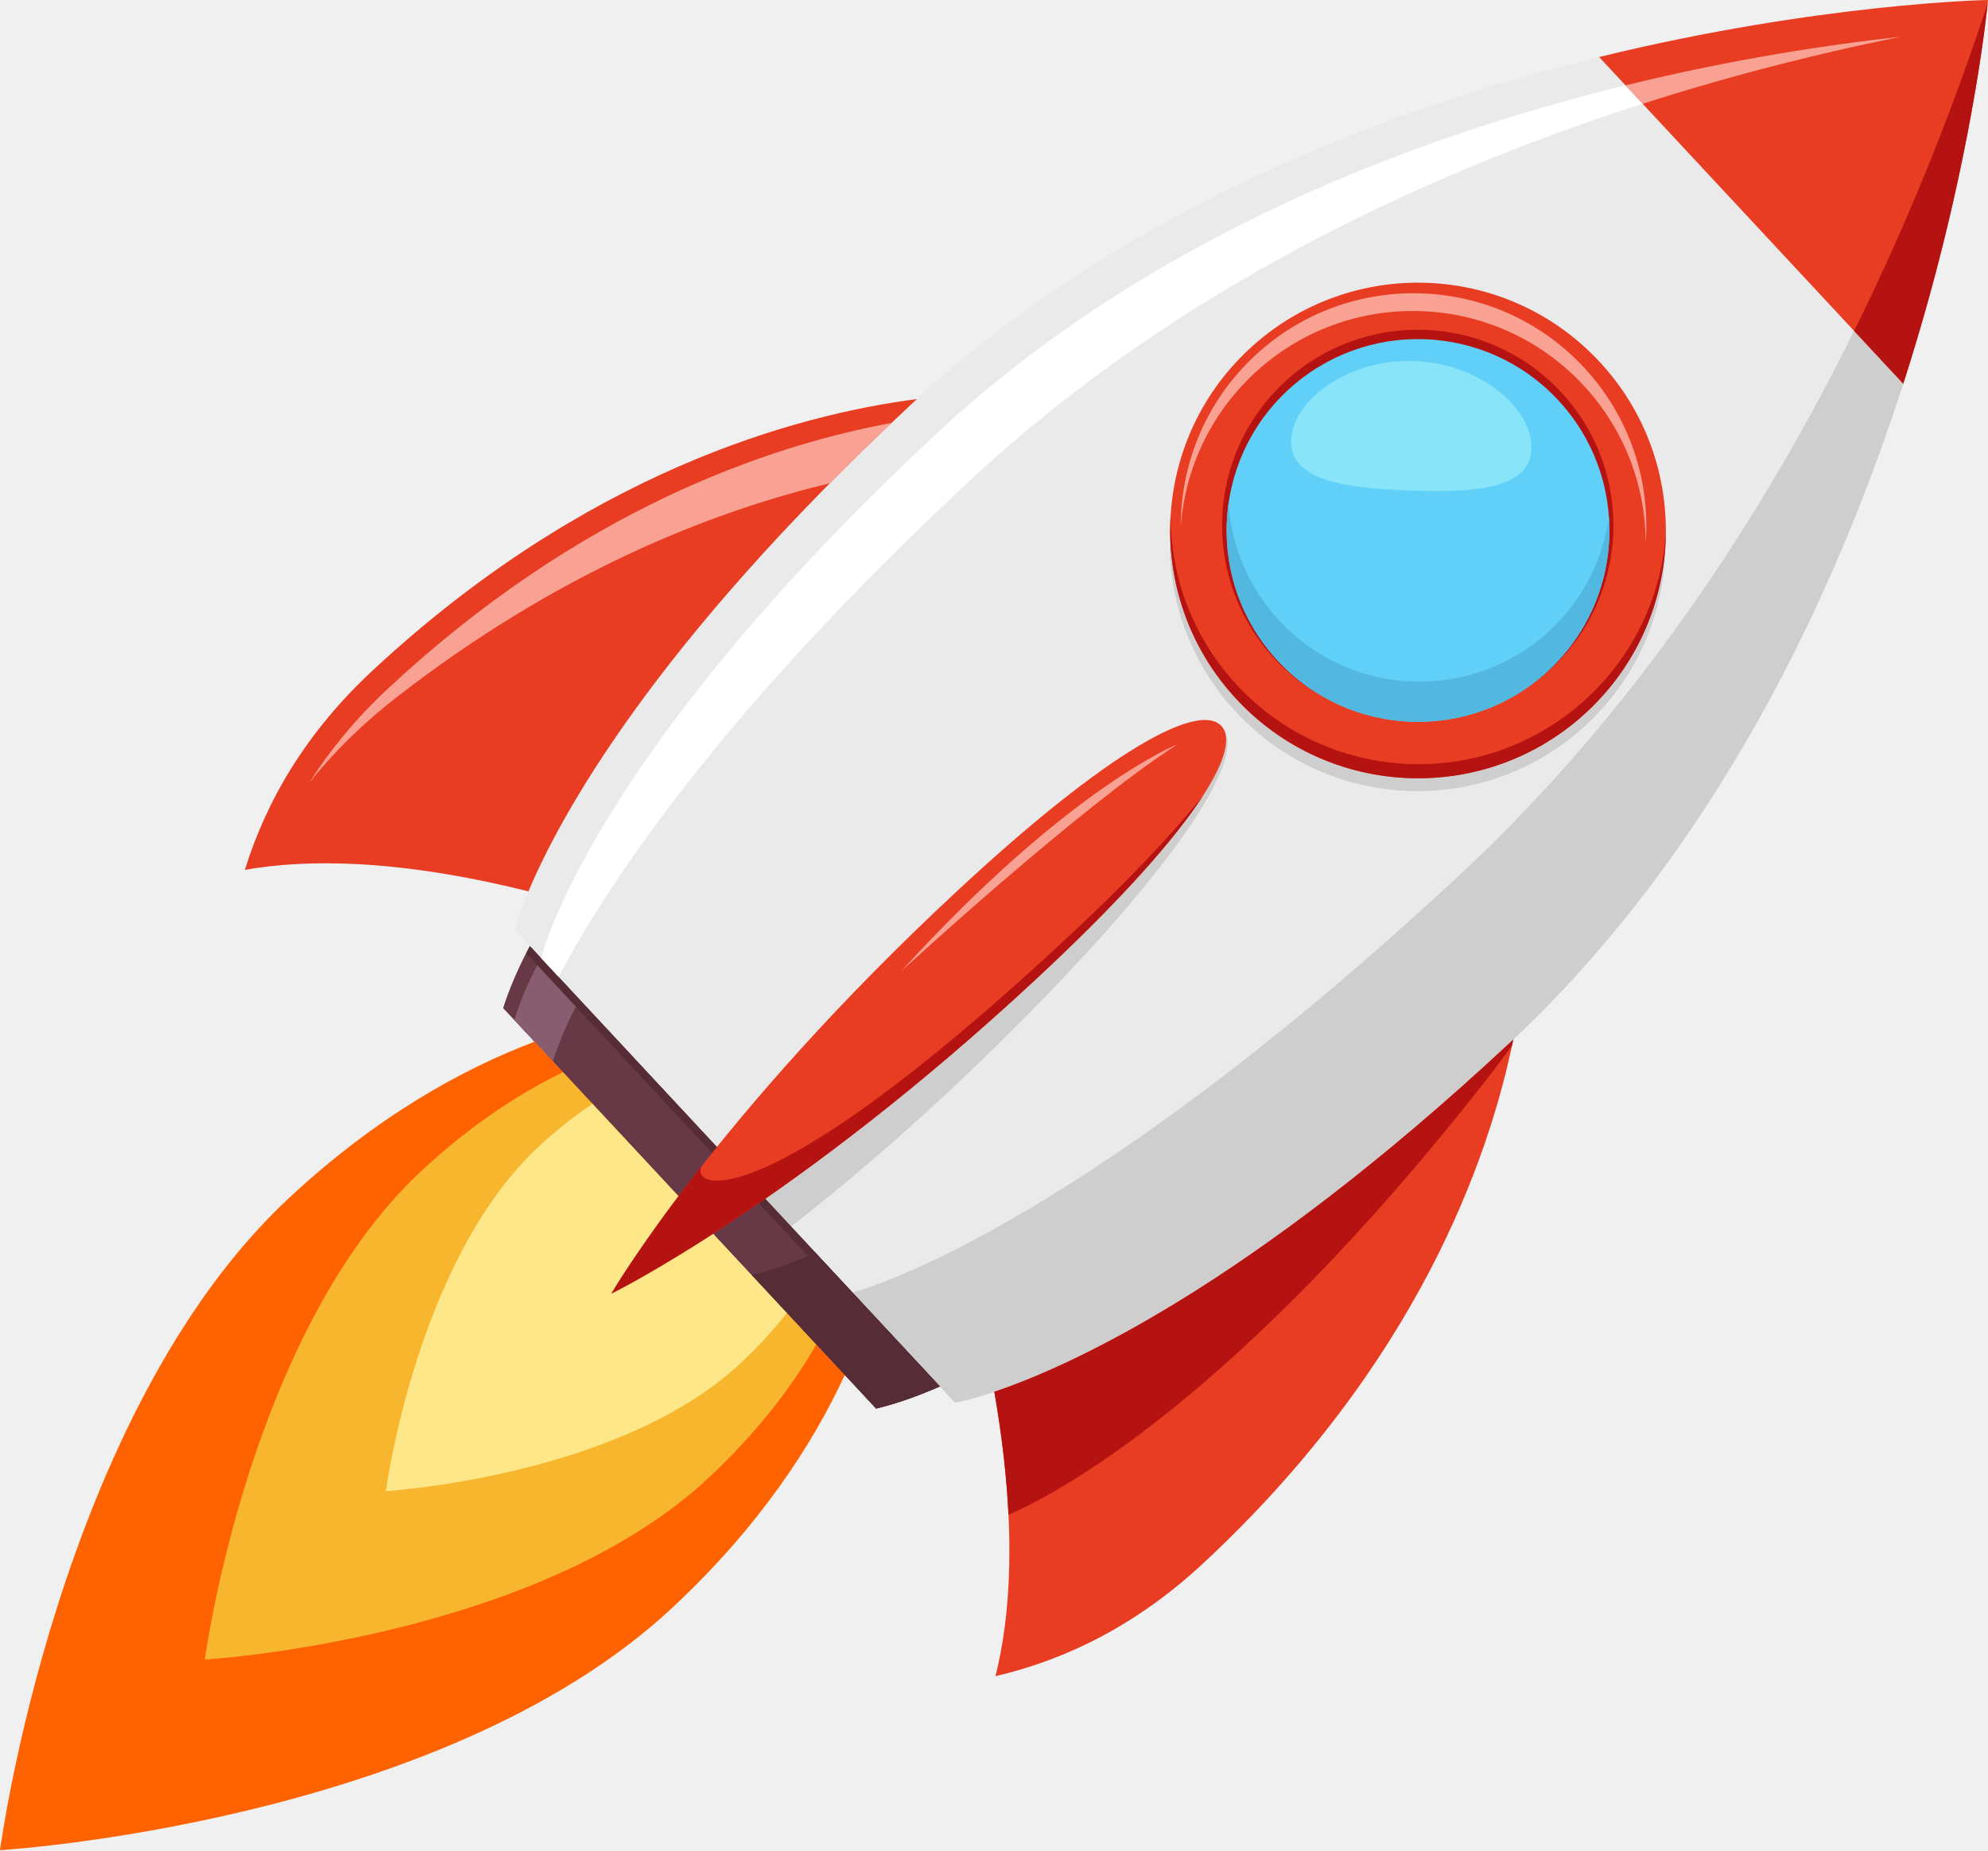
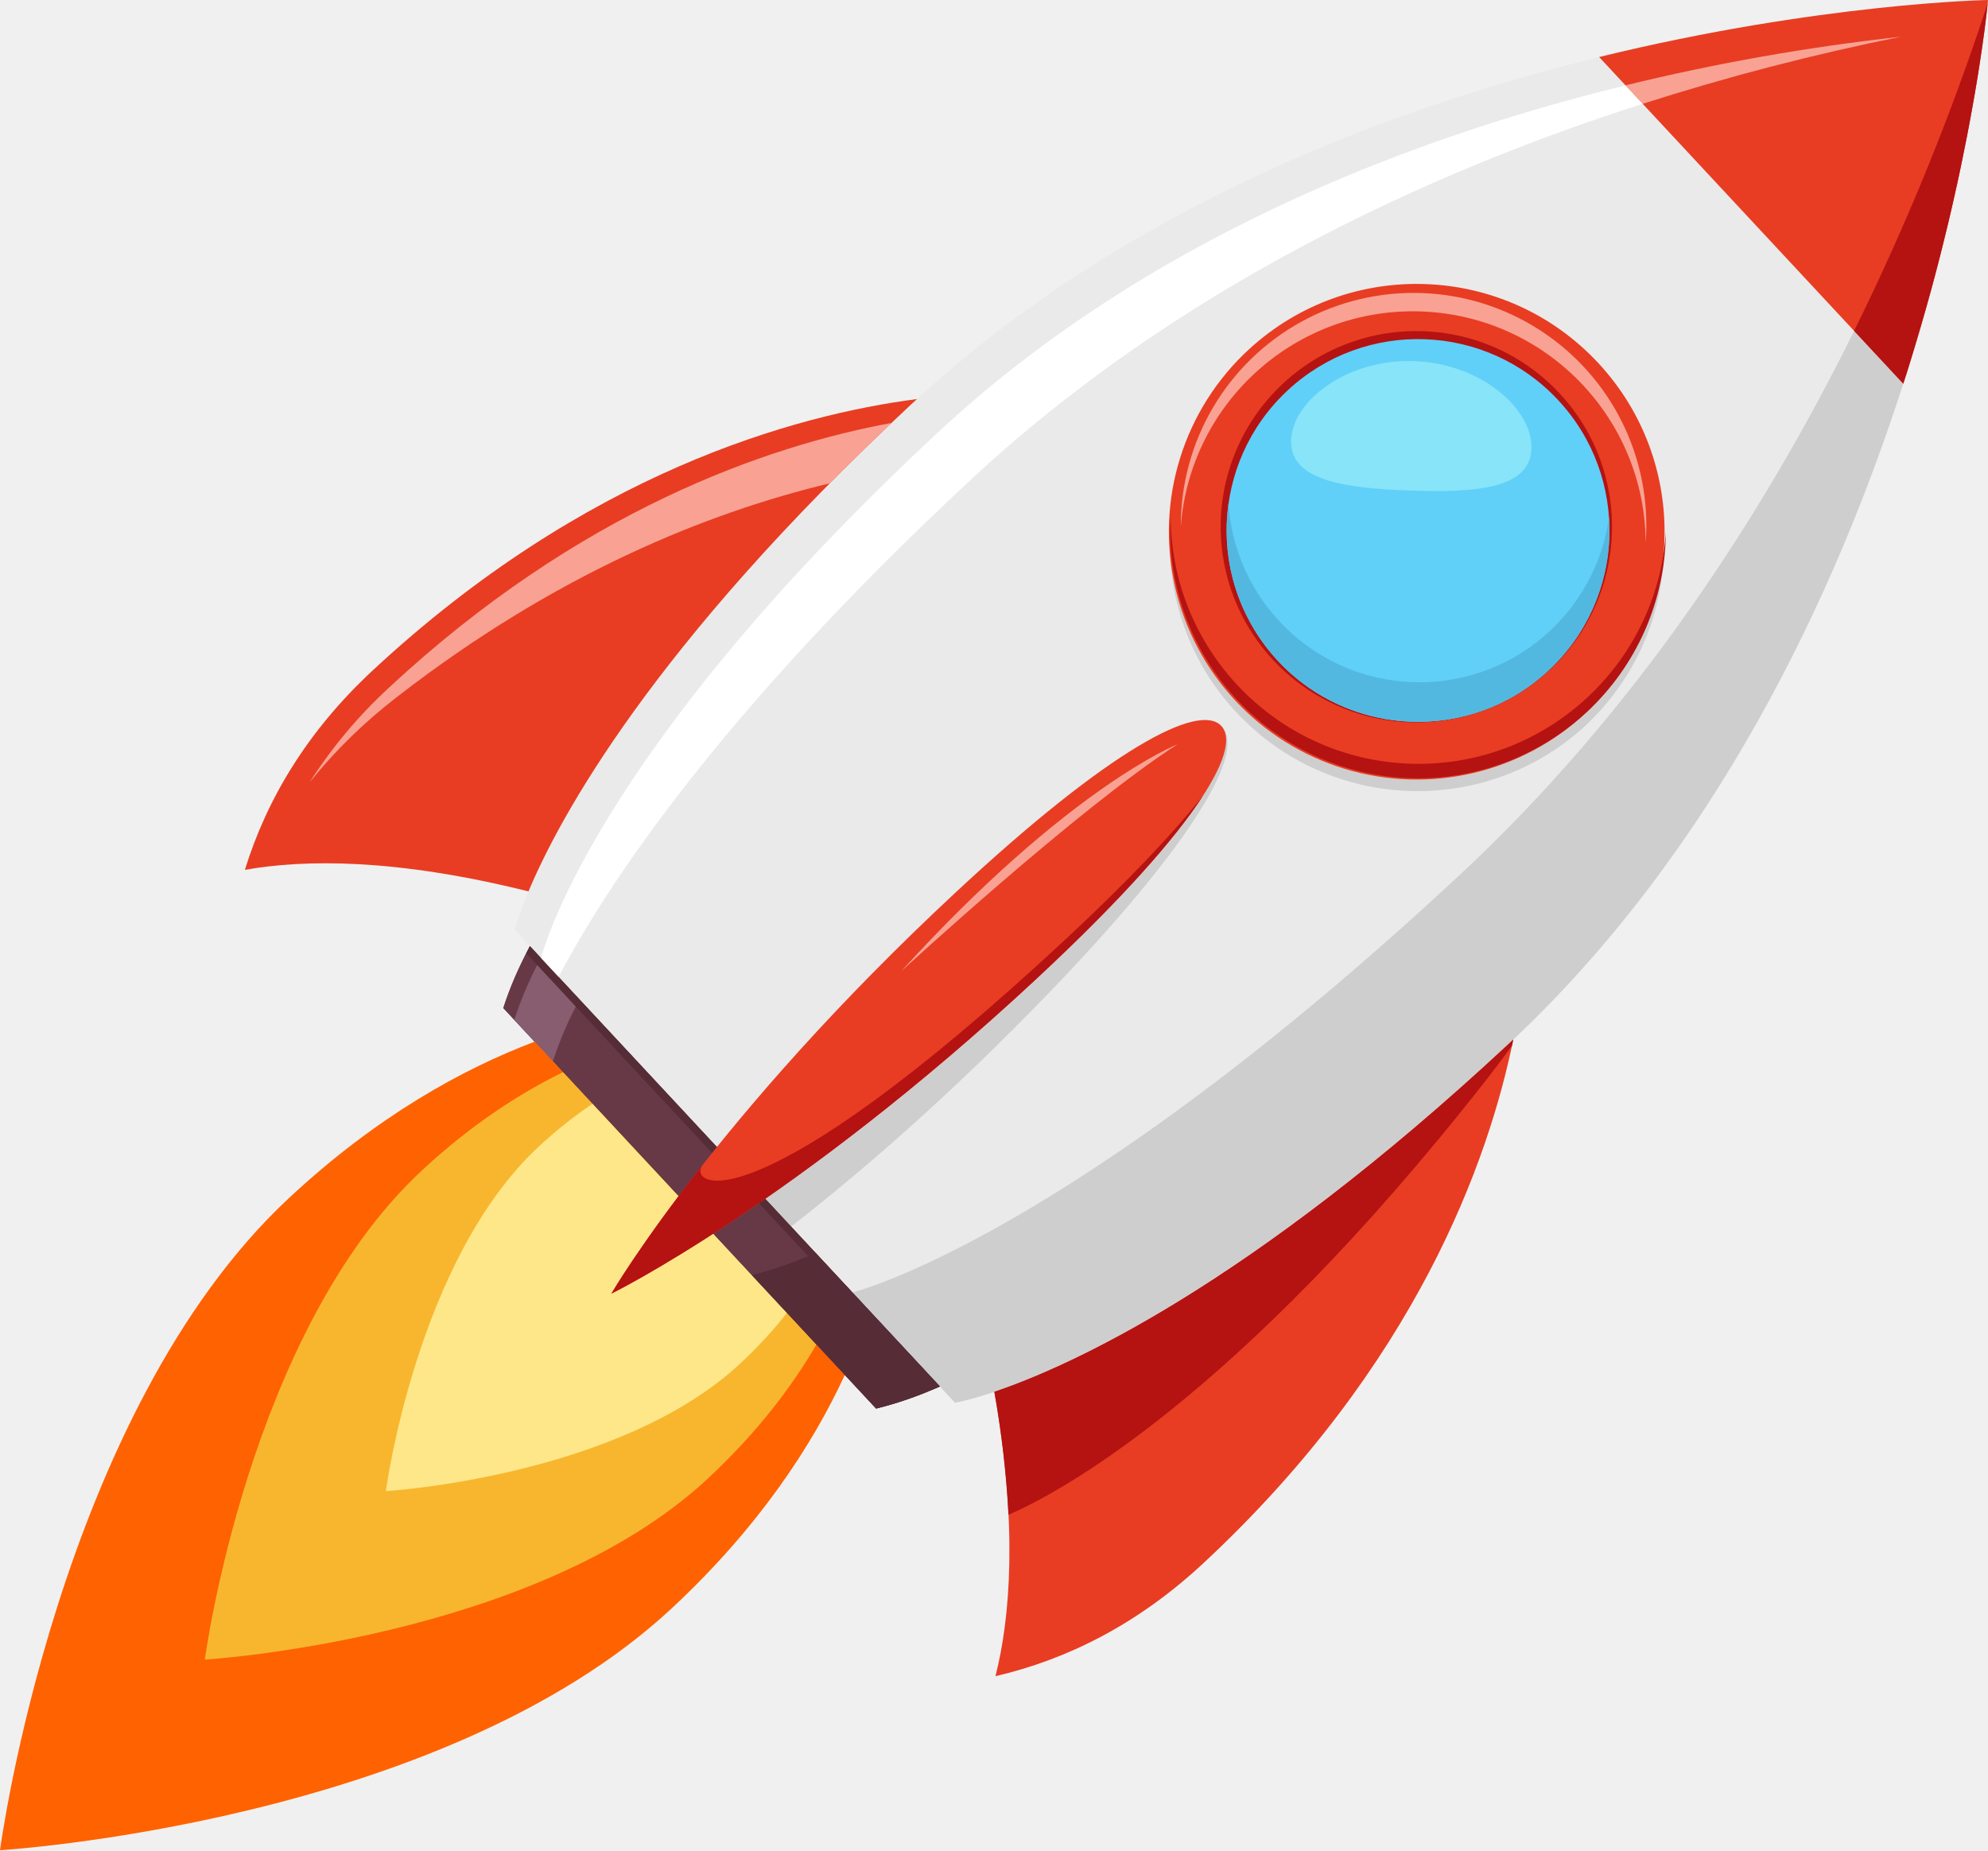
- <svg xmlns="http://www.w3.org/2000/svg" width="1463.958" height="1362.654">
-   <path fill="#673946" d="m541.176 858.926-33.28 30.978-137.27-147.475c4.647-14.792 11.467-30.225 19.616-45.658l150.934 162.155" />
-   <path fill="#673946" d="m541.176 858.926-33.28 30.978-137.27-147.475c4.095-13.095 9.93-26.671 16.865-40.335a340.477 340.477 0 0 1 2.75-5.323l150.935 162.155" />
-   <path fill="#895d70" d="m407.141 781.66-28.414-30.527c4.096-13.095 9.93-26.671 16.866-40.335a329.002 329.002 0 0 1 2.75-5.325L426.755 736a353.324 353.324 0 0 0-2.75 5.324c-6.935 13.664-12.769 27.24-16.865 40.335" />
-   <path fill="#eaeaea" d="M1110.359 769.38c-257.462 239.646-407.09 263.69-407.09 263.69L379.087 684.786s34.692-147.525 292.154-387.17C981.619 8.716 1463.958 0 1463.958 0s-43.22 480.48-353.6 769.38" />
-   <path fill="#cecece" d="m582.52 903.343-35.584-38.229c37.977-52.821 92.082-120.76 164.868-196.557 106.958-111.355 170.618-149.48 187.97-132.794 17.346 16.678-18.176 81.784-125.131 193.141-73.9 76.929-140.542 134.277-192.124 174.439m527.84-133.963c-257.462 239.646-407.09 263.69-407.09 263.69l-75.591-81.211s157.87-38.145 447.324-307.57c130.038-121.04 223.872-266.142 290.37-400.553l36.165 38.853c-49.947 155.11-138.038 344.248-291.178 486.791" />
-   <path fill="#562c36" d="m541.176 858.926-4.128 3.843-149.557-160.675a340.477 340.477 0 0 1 2.75-5.323l150.935 162.155" />
-   <path fill="#e83d23" d="M1401.564 282.618 1177.598 42.002C1340.138 2.24 1463.958 0 1463.958 0s-11.1 123.34-62.394 282.618" />
-   <path fill="#b51212" d="m1401.537 282.59-36.165-38.854c43.743-88.368 75.688-172.112 98.34-241.339-.355 3.591-1.192 11.127-2.65 22.066-.198 1.332-.36 2.704-.563 4.13-.788 5.67-1.698 12.11-2.83 19.23-.368 2.364-.73 4.832-1.133 7.374l-.029.028c-.59 3.809-1.28 7.803-1.984 11.92-.018.253-.073.45-.11.684-.248 1.416-.51 2.954-.773 4.472-.957 5.39-1.953 11.053-3.05 16.92a1391.73 1391.73 0 0 1-1.803 9.53 1142.48 1142.48 0 0 1-1.97 9.92c-.595 2.922-1.182 5.892-1.801 8.945-.466 2.2-.933 4.457-1.42 6.694-.365 1.78-.769 3.577-1.136 5.413-.79 3.594-1.592 7.292-2.415 11.026a296.083 296.083 0 0 1-1.277 5.634c-.001.057.016.076-.003.094-.852 3.762-1.752 7.57-2.637 11.453-.447 1.946-.933 3.93-1.38 5.875a595.013 595.013 0 0 1-1.805 7.455c-.872 3.525-1.736 7.098-2.629 10.698-.516 2.048-1.024 4.105-1.579 6.151a318.872 318.872 0 0 1-1.612 6.292 1072.297 1072.297 0 0 1-5.084 19.195c-1.202 4.325-2.407 8.707-3.64 13.115-3.131 11.02-6.43 22.27-9.908 33.759.008.047-.022.075-.051.102a1685.507 1685.507 0 0 1-4.301 13.93 423.382 423.382 0 0 1-2.253 7.034c-.116.344-.232.708-.349 1.053" />
-   <path fill="#e83d23" d="M1456.507 55.225c-.59 3.809-1.28 7.803-1.984 11.92.706-4.174 1.367-8.14 1.984-11.92m-17.739 91.158a1514.92 1514.92 0 0 0 4.829-22.073 955.392 955.392 0 0 1-4.83 22.073m-20.369 80.328a1380.018 1380.018 0 0 1-9.908 33.759 2054.806 2054.806 0 0 0 9.908-33.759m-16.834 55.907-.027-.029c.116-.345.233-.709.349-1.053-.089.374-.215.728-.322 1.082M389.176 656.486c-98.052-24.46-165.209-23.614-208.851-15.823 16.102-52.017 45.812-101.939 93.937-146.734C431.149 347.898 585.372 305.56 675.286 293.9a277.801 277.801 0 0 0-4.045 3.717C479.96 475.66 411.656 602.829 389.176 656.487" />
-   <path fill="#f9a293" d="M227.92 576.217c15.336-24.15 34.529-47.445 58.235-69.51 140.247-130.543 278.352-178.22 370.325-195.203-16.039 15.176-31.177 30.009-45.392 44.424-90.664 21.736-202.077 66.837-318.729 157.346-25.275 19.578-46.61 40.67-64.44 62.943" />
-   <path fill="#ff6200" d="M494.572 1184.555C324.235 1343.105 0 1362.655 0 1362.655s42.706-322.01 213.043-480.559c64.355-59.902 127.253-94.698 180.63-114.907l228.45 245.434c-23.98 51.792-63.196 112.03-127.551 171.932" />
-   <path fill="#f8b62e" d="M521.38 1088.816c-127.608 118.778-370.544 133.44-370.544 133.44s32.018-241.26 159.627-360.038c36.16-33.658 71.735-56.75 104.114-72.57L601.21 990.155c-18.098 31.163-43.67 65.002-79.83 98.66" />
-   <path fill="#fee789" d="M545.121 1004.203c-89.887 83.667-260.986 93.978-260.986 93.978s22.53-169.925 112.418-253.592c13.439-12.509 26.77-22.943 39.716-31.636L579.526 966.86c-9.6 12.288-20.966 24.834-34.405 37.343" />
-   <path fill="#fff" d="M714.79 353.405C529.08 526.262 446.357 652.83 411.366 719.467l-12.902-13.862s34.717-147.498 292.178-387.144c153.14-142.542 348.116-216.89 506.382-255.588l12.632 13.571c-158.393 50.812-343.163 135.753-494.868 276.96" />
-   <path fill="#f9a293" d="M1399.777 27.056c-54.762 11.031-119.842 26.827-190.12 49.388l-12.632-13.57c80.568-19.746 151.62-30.24 202.752-35.818" />
-   <path fill="#673946" d="m541.176 858.926-33.28 30.978 137.274 147.48c15.081-3.583 30.965-9.278 46.943-16.3L541.176 858.926" />
-   <path fill="#673946" d="m541.176 858.926-33.28 30.978 137.274 147.48c13.349-3.154 27.306-8.003 41.434-13.94a318.044 318.044 0 0 0 5.51-2.36L541.175 858.926" />
-   <path fill="#562c36" d="m671.074 998.48-70.495-75.735c-1.821.803-3.66 1.586-5.51 2.36-14.127 5.937-28.084 10.786-41.433 13.94l21.039 22.603 7.367 7.915 13.672 14.688 7.377 7.925 13.663 14.679 7.376 7.925 21.04 22.603c13.349-3.153 27.306-8.002 41.434-13.94a318.044 318.044 0 0 0 5.51-2.359l-21.04-22.603" />
-   <path fill="#562c36" d="m541.176 858.926-4.128 3.843 149.556 160.674a318.044 318.044 0 0 0 5.51-2.359L541.175 858.926" />
-   <path fill="#e83d23" d="M732.218 1025.031c17.376 99.55 11.723 166.47.833 209.449 53.037-12.335 104.954-38.4 153.079-83.195 156.887-146.03 210.16-296.823 228.223-385.677a250.634 250.634 0 0 1-3.994 3.772c-191.28 178.044-323.012 237.07-378.141 255.651" />
-   <path fill="#b51212" d="M742.632 1115.614c-1.28-26.66-4.524-56.72-10.414-90.583 55.129-18.581 186.86-77.607 378.14-255.651a250.634 250.634 0 0 0 3.995-3.772c-.28 1.5-.617 2.997-.946 4.542-5.976 8.276-12.146 16.442-18.475 24.555-186.118 238.014-318.619 306.389-352.3 320.909" />
-   <path fill="#cecece" d="M1168.24 533.714c-73.784 68.678-189.27 64.53-257.938-9.244-68.673-73.779-64.536-189.256 9.248-257.934 73.774-68.669 189.251-64.53 257.924 9.25 68.67 73.773 64.54 189.26-9.234 257.928" />
-   <path fill="#e83d23" d="M1168.578 524.273c-73.783 68.678-189.269 64.53-257.938-9.244-68.673-73.779-64.535-189.256 9.248-257.934 73.774-68.669 189.252-64.53 257.925 9.25 68.669 73.773 64.539 189.26-9.235 257.928" />
-   <path fill="#b51212" d="M1168.578 524.273c-73.783 68.678-189.269 64.53-257.938-9.244-35.604-38.251-51.628-87.717-48.54-136.063-.353 44.963 15.842 90.17 48.91 125.697 68.67 73.775 184.157 77.905 257.93 9.236 35.526-33.067 54.93-76.995 57.794-121.865-.388 48.45-19.907 96.638-58.156 132.24" />
-   <path fill="#f9a293" d="M1211.871 400.04c-.07-41.721-15.292-83.475-45.933-116.394-64.498-69.293-172.963-73.179-242.257-8.68-32.94 30.66-51.088 71.202-54.133 112.803-.134-46.015 18.231-92 54.606-125.857 69.294-64.499 177.76-60.613 242.257 8.68 33.861 36.379 48.879 83.55 45.46 129.447" />
-   <path fill="#b51212" d="M1142.219 492.432c-58.246 54.215-149.433 50.947-203.654-7.305-54.223-58.255-50.954-149.44 7.292-203.656 58.265-54.233 149.441-50.957 203.665 7.298 54.22 58.252 50.962 149.429-7.303 203.663" />
-   <path fill="#60d0f8" d="M1140.262 493.852c-56.977 53.035-146.166 49.838-199.2-7.14-53.035-56.976-49.836-146.162 7.141-199.197 56.978-53.034 146.154-49.832 199.189 7.145 53.034 56.978 49.848 146.158-7.13 199.192" />
-   <path fill="#53b8e0" d="M1140.262 493.852c-56.977 53.035-146.166 49.838-199.2-7.14-30.163-32.404-42.128-75.18-36.378-115.833 2.13 31.096 14.57 61.68 37.444 86.256 53.037 56.98 142.208 60.176 199.185 7.141 24.575-22.874 39.165-52.503 43.526-83.357 2.824 40.96-12.174 82.773-44.577 112.933" />
-   <path fill="#87e4f9" d="M1038.038 361.27c-48.866-1.756-88.328-7.616-87.266-37.1 1.052-29.478 41.81-60.016 90.685-58.27 48.867 1.756 87.347 35.132 86.281 64.613-1.047 29.482-40.835 32.51-89.7 30.756" />
-   <path fill="#e83d23" d="M899.371 534.644c-16.393-17.612-82.073 16.875-195.09 122.072-178.535 166.18-254.072 296.009-254.072 296.009S585.108 886.67 763.642 720.49c113.018-105.197 152.117-168.24 135.73-185.847" />
-   <path fill="#b51212" d="M763.633 720.481C585.098 886.661 450.2 952.734 450.2 952.734s21.263-36.57 67.926-95.753l-.878 1.19c-11.255 15.266 36.958 48.12 268.312-167.225 44.71-41.616 77.698-76.566 100.206-104.675-20.62 31.78-60.334 76.688-122.133 134.21" />
-   <path fill="#f9a293" d="M867.05 548.198s-79.851 31.337-203.523 167.221c0 0 130.576-120.306 203.523-167.22" />
+ <svg xmlns="http://www.w3.org/2000/svg" width="47.999" height="44.678">
+   <path fill="#673946" d="m17.744 28.162-1.091 1.016-4.501-4.836c.152-.485.376-.99.643-1.497l4.949 5.317" />
+   <path fill="#673946" d="m17.744 28.162-1.091 1.016-4.501-4.836a8.71 8.71 0 0 1 .553-1.322 11.163 11.163 0 0 1 .09-.175l4.949 5.317" />
+   <path fill="#895d70" d="m13.35 25.629-.933-1.001a8.71 8.71 0 0 1 .553-1.323 10.787 10.787 0 0 1 .09-.174l.932 1a11.585 11.585 0 0 0-.09.175 8.713 8.713 0 0 0-.553 1.323" />
+   <path fill="#eaeaea" d="M36.406 25.226c-8.442 7.857-13.348 8.646-13.348 8.646L12.43 22.452s1.138-4.837 9.58-12.694C32.184.286 47.998 0 47.998 0s-1.417 15.754-11.593 25.226" />
+   <path fill="#cecece" d="m19.1 29.618-1.167-1.253c1.245-1.732 3.019-3.96 5.405-6.445 3.507-3.65 5.594-4.9 6.163-4.354.569.547-.596 2.682-4.102 6.333-2.423 2.522-4.608 4.403-6.3 5.72m17.307-4.393c-8.442 7.857-13.348 8.646-13.348 8.646l-2.478-2.663s5.176-1.25 14.667-10.084c4.263-3.969 7.34-8.727 9.52-13.134l1.186 1.274c-1.638 5.086-4.526 11.287-9.547 15.961" />
+   <path fill="#562c36" d="m17.744 28.162-.136.126-4.903-5.268a11.163 11.163 0 0 1 .09-.175l4.949 5.317" />
+   <path fill="#e83d23" d="M45.954 9.266 38.61 1.377C43.94.073 48 0 48 0s-.364 4.044-2.046 9.266" />
+   <path fill="#b51212" d="m45.953 9.265-1.186-1.274A60.05 60.05 0 0 0 47.991.08c-.011.117-.039.364-.086.723l-.019.135c-.026.186-.056.398-.093.631l-.037.242c-.02.126-.043.257-.066.392 0 .008-.002.014-.003.022l-.026.147c-.031.176-.064.362-.1.554a45.631 45.631 0 0 1-.059.313 37.459 37.459 0 0 1-.065.325l-.059.293-.046.22-.037.177-.08.362a9.708 9.708 0 0 1-.041.185v.003l-.087.375-.045.193a19.509 19.509 0 0 1-.06.244c-.028.116-.056.233-.086.35-.017.068-.033.136-.051.203a10.455 10.455 0 0 1-.053.206 35.158 35.158 0 0 1-.167.63l-.12.43a67.34 67.34 0 0 1-.326 1.11 55.263 55.263 0 0 1-.14.456 13.882 13.882 0 0 1-.075.23l-.011.035" />
+   <path fill="#e83d23" d="m47.755 1.81-.065.392.065-.391M47.174 4.8a49.67 49.67 0 0 0 .158-.724 31.325 31.325 0 0 1-.158.724m-.668 2.633a45.247 45.247 0 0 1-.325 1.107 67.372 67.372 0 0 0 .325-1.107m-.552 1.833h-.001l.011-.035-.01.035M12.76 21.525c-3.215-.802-5.417-.775-6.848-.52.528-1.705 1.502-3.342 3.08-4.81 5.144-4.788 10.2-6.176 13.149-6.559a9.108 9.108 0 0 0-.133.122c-6.271 5.838-8.51 10.007-9.248 11.767" />
+   <path fill="#f9a293" d="M7.473 18.893a11.625 11.625 0 0 1 1.91-2.28c4.598-4.28 9.126-5.843 12.141-6.4-.526.498-1.022.984-1.488 1.457-2.973.713-6.626 2.191-10.45 5.159a12.471 12.471 0 0 0-2.113 2.064" />
+   <path fill="#ff6200" d="M16.216 38.839C10.63 44.037 0 44.678 0 44.678S1.4 34.12 6.985 28.922c2.11-1.964 4.172-3.105 5.923-3.768l7.49 8.047c-.786 1.698-2.072 3.674-4.182 5.638" />
+   <path fill="#f8b62e" d="M17.095 35.7c-4.184 3.894-12.15 4.375-12.15 4.375s1.05-7.91 5.234-11.805c1.186-1.104 2.352-1.86 3.414-2.38l6.12 6.575c-.594 1.021-1.433 2.13-2.618 3.234" />
+   <path fill="#fee789" d="M17.873 32.925c-2.947 2.743-8.557 3.082-8.557 3.082s.739-5.572 3.686-8.315c.44-.41.878-.752 1.302-1.037l4.697 5.046c-.315.403-.687.814-1.128 1.224" />
+   <path fill="#fff" d="M23.436 11.587c-6.089 5.668-8.801 9.818-9.948 12.002l-.423-.454s1.138-4.836 9.58-12.693c5.02-4.674 11.413-7.112 16.602-8.38l.415.444c-5.194 1.666-11.252 4.451-16.226 9.081" />
+   <path fill="#f9a293" d="M45.895.887a57.87 57.87 0 0 0-6.233 1.62l-.415-.446A51.83 51.83 0 0 1 45.895.887" />
+   <path fill="#673946" d="m17.744 28.162-1.091 1.016 4.5 4.835a9.145 9.145 0 0 0 1.54-.534l-4.95-5.317" />
+   <path fill="#673946" d="m17.744 28.162-1.091 1.016 4.5 4.835a8.75 8.75 0 0 0 1.359-.457 10.428 10.428 0 0 0 .18-.077l-4.948-5.317" />
+   <path fill="#562c36" d="m22.003 32.738-2.312-2.484-.18.078a8.761 8.761 0 0 1-1.359.457l.69.741.242.26.448.481.242.26.448.481.242.26.69.741a8.743 8.743 0 0 0 1.358-.457 10.428 10.428 0 0 0 .18-.077l-.69-.741" />
+   <path fill="#562c36" d="m17.744 28.162-.136.126 4.904 5.268a10.428 10.428 0 0 0 .18-.077l-4.948-5.317" />
+   <path fill="#e83d23" d="M24.008 33.608c.57 3.264.384 5.458.027 6.867 1.739-.404 3.441-1.259 5.019-2.727 5.144-4.788 6.89-9.732 7.483-12.646a8.218 8.218 0 0 1-.131.124c-6.272 5.838-10.59 7.773-12.398 8.382" />
+   <path fill="#b51212" d="M24.349 36.578a24.11 24.11 0 0 0-.341-2.97c1.807-.61 6.126-2.544 12.398-8.382a8.218 8.218 0 0 0 .13-.124c-.008.05-.02.099-.03.15-.196.27-.398.538-.606.804-6.102 7.804-10.447 10.046-11.551 10.522" />
+   <path fill="#cecece" d="M38.304 17.5a5.984 5.984 0 1 1-8.154-8.761 5.984 5.984 0 0 1 8.154 8.76" />
+   <path fill="#e83d23" d="M38.315 17.19a5.984 5.984 0 1 1-8.154-8.76 5.984 5.984 0 0 1 8.154 8.76" />
+   <path fill="#b51212" d="M38.315 17.19a5.984 5.984 0 0 1-10.049-4.765 5.984 5.984 0 0 0 11.955.428 5.97 5.97 0 0 1-1.906 4.337" />
+   <path fill="#f9a293" d="M39.734 13.116a5.62 5.62 0 0 0-11.224-.402 5.62 5.62 0 1 1 11.224.402" />
+   <path fill="#b51212" d="M37.45 16.146a4.725 4.725 0 1 1-6.437-6.918 4.725 4.725 0 0 1 6.437 6.918" />
+   <path fill="#60d0f8" d="M37.386 16.192a4.621 4.621 0 1 1-6.297-6.765 4.621 4.621 0 0 1 6.297 6.765" />
+   <path fill="#53b8e0" d="M37.386 16.192a4.621 4.621 0 0 1-7.724-4.032 4.62 4.62 0 0 0 9.186.33 4.61 4.61 0 0 1-1.462 3.702" />
+   <path fill="#87e4f9" d="M34.035 11.845c-1.603-.057-2.896-.25-2.862-1.216.035-.967 1.371-1.968 2.974-1.91 1.602.057 2.864 1.151 2.829 2.118-.035.966-1.34 1.066-2.941 1.008" />
+   <path fill="#e83d23" d="M29.488 17.53c-.537-.578-2.69.553-6.396 4.002-5.854 5.449-8.33 9.705-8.33 9.705s4.422-2.165 10.276-7.614c3.705-3.45 4.987-5.516 4.45-6.093" />
+   <path fill="#b51212" d="M25.038 23.623c-5.854 5.448-10.277 7.615-10.277 7.615s.697-1.2 2.227-3.14l-.029.04c-.369.5 1.212 1.577 8.798-5.484 1.465-1.364 2.547-2.51 3.285-3.432-.676 1.042-1.978 2.515-4.004 4.4" />
+   <path fill="#f9a293" d="M28.428 17.974s-2.618 1.027-6.673 5.483c0 0 4.282-3.945 6.673-5.483" />
</svg>
